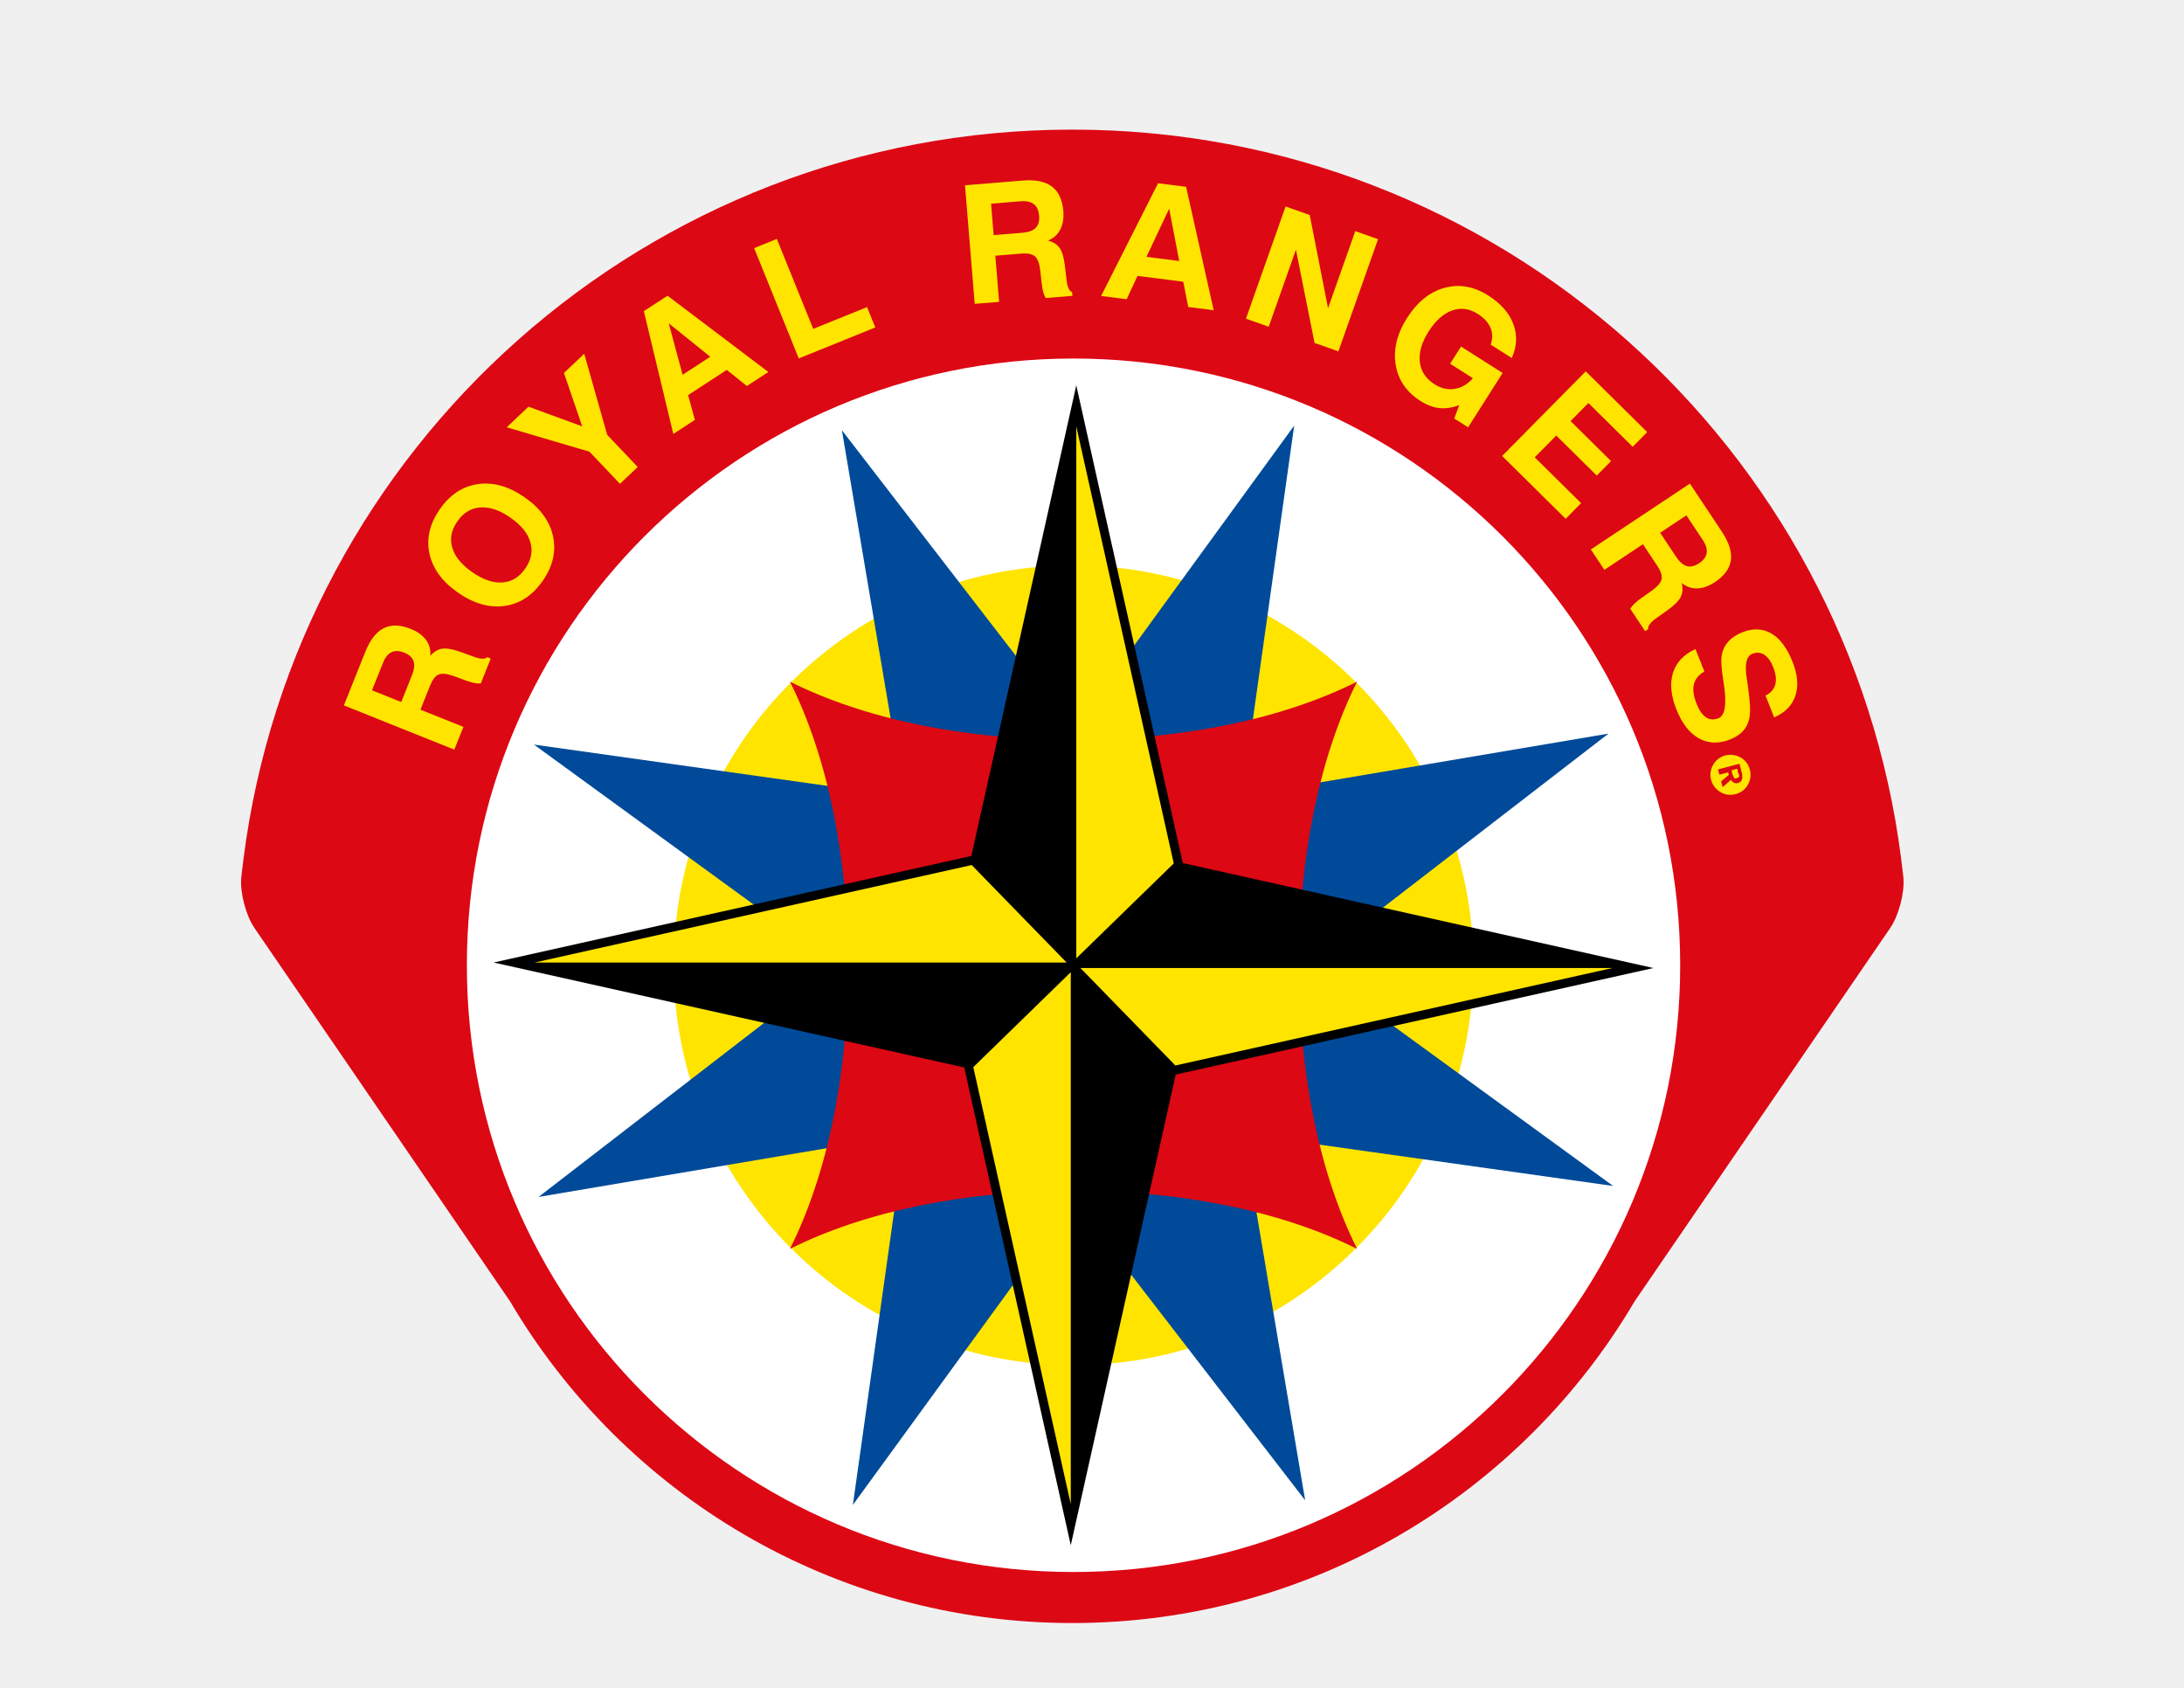
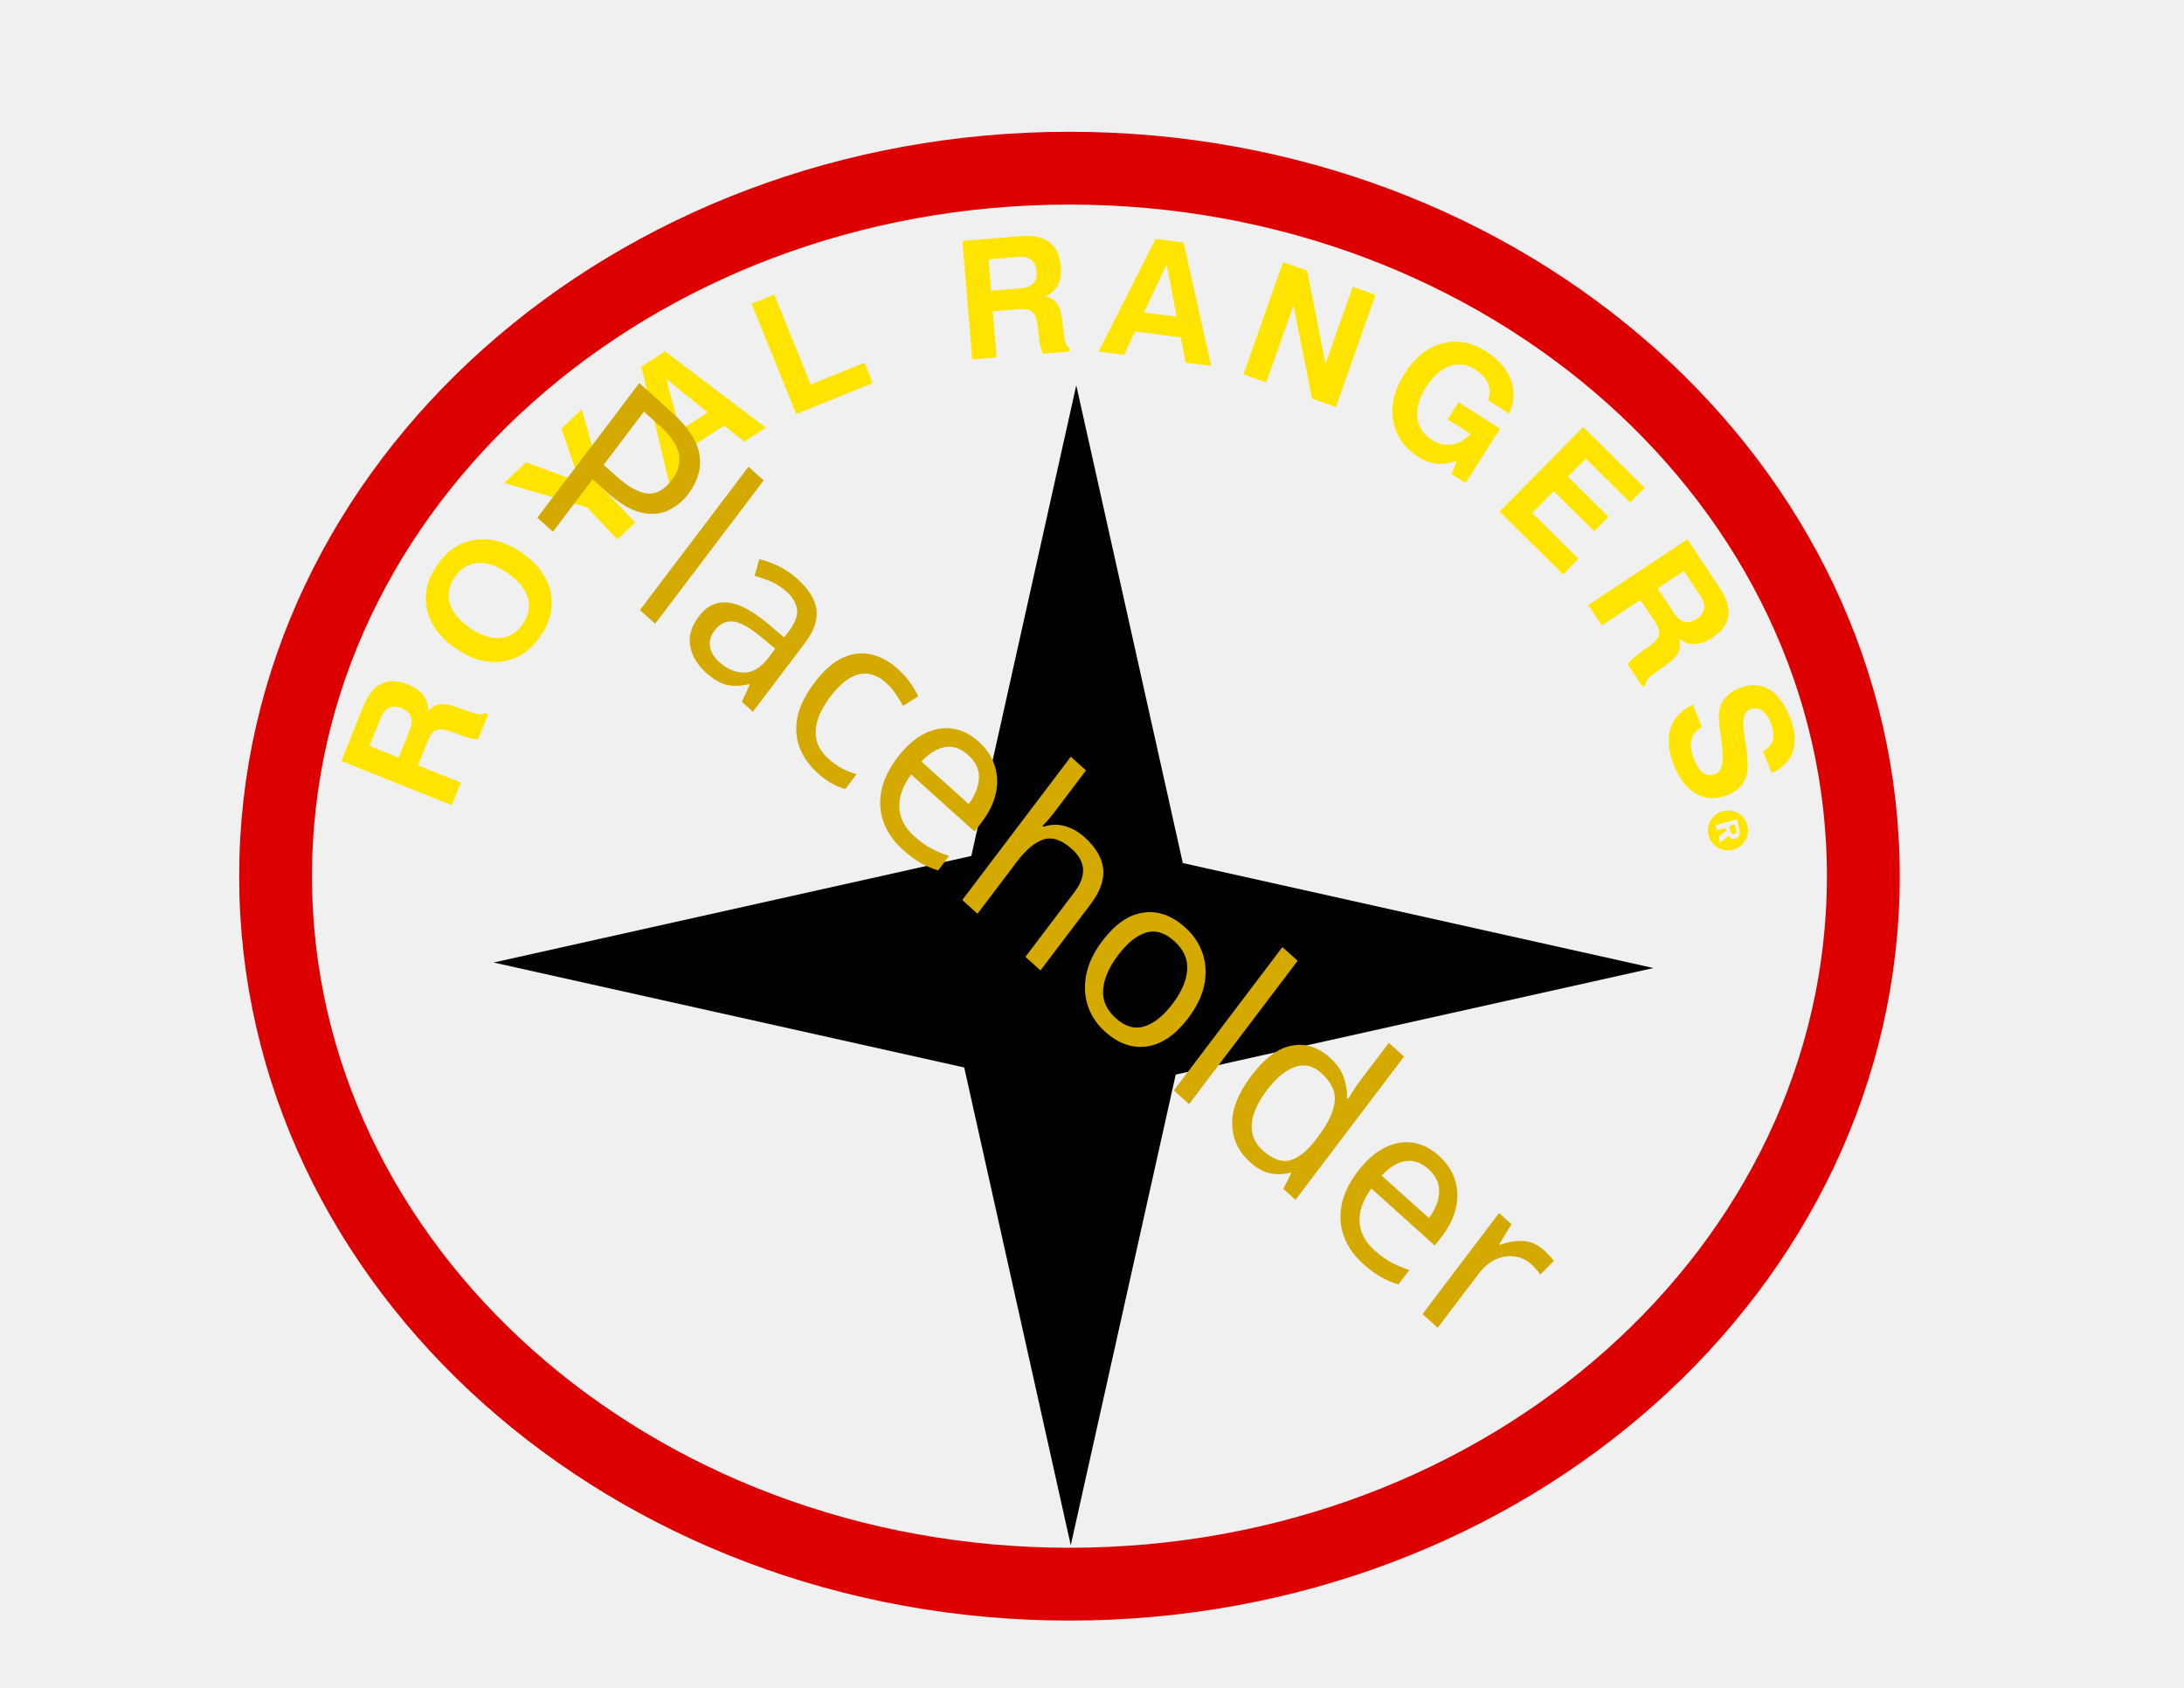
<svg xmlns="http://www.w3.org/2000/svg" version="1.1" id="Layer_4" x="0px" y="0px" viewBox="0 0 792 612" style="enable-background:new 0 0 792 612;" xml:space="preserve">
-   <path style="fill:#DC0814;" d="M690.25,318.309c0,0-0.117-1.398-0.832-7.009C670.414,162.233,543.101,47,388.868,47  c-154.23,0-281.546,115.233-300.55,264.3c-0.715,5.61-0.832,7.009-0.832,7.009c-0.459,5.48,1.708,13.678,4.816,18.216l92.664,135.33  c41.116,69.799,117.033,116.645,203.903,116.645c86.876,0,162.796-46.852,203.911-116.657l92.656-135.317  C688.542,331.986,690.709,323.789,690.25,318.309z" />
-   <g>
-     <path style="fill-rule:evenodd;clip-rule:evenodd;fill:#FFE400;" d="M630.135,278.867c-0.158,1.272,0.529,1.694,0.605,2.728   c-0.538,0.27-0.769,0.847-1.815,0.607c-0.403-0.914-0.982-1.647-0.911-3.032C628.971,279.317,629.085,278.623,630.135,278.867z" />
-     <path style="fill:#FFE400;" d="M164.754,271.807l-40.054-16.03l7.768-19.416c1.749-4.37,3.975-7.231,6.684-8.588   c2.711-1.357,5.984-1.266,9.831,0.272c2.448,0.979,4.278,2.308,5.504,3.985c1.217,1.678,1.745,3.598,1.573,5.758   c1.316-1.493,2.754-2.354,4.314-2.58c1.563-0.226,3.71,0.142,6.437,1.107l4.795,1.731c0.039,0.012,0.093,0.036,0.164,0.065   c2.415,0.902,4.073,0.965,4.97,0.19l1.226,0.49l-3.612,9.027c-0.679,0.067-1.462,0.012-2.349-0.165   c-0.885-0.174-1.91-0.474-3.067-0.894l-4.258-1.579c-2.517-0.901-4.382-1.107-5.591-0.611c-1.209,0.494-2.251,1.837-3.127,4.032   l-3.495,8.729l15.585,6.236L164.754,271.807z M145.507,254.546l3.875-9.683c0.842-2.102,1.035-3.818,0.577-5.148   c-0.454-1.329-1.601-2.36-3.432-3.092c-1.739-0.696-3.251-0.744-4.532-0.143c-1.282,0.602-2.303,1.855-3.065,3.758l-4.028,10.063   L145.507,254.546z" />
-     <path style="fill:#FFE400;" d="M166.175,214.955c-5.735-3.965-9.204-8.671-10.41-14.123c-1.206-5.45,0.022-10.824,3.686-16.126   c3.668-5.3,8.268-8.355,13.813-9.164c5.544-0.811,11.178,0.761,16.893,4.716c5.718,3.954,9.182,8.666,10.381,14.136   c1.204,5.473-0.026,10.859-3.69,16.16c-3.666,5.299-8.265,8.347-13.797,9.139C177.519,220.487,171.895,218.906,166.175,214.955z    M171.32,207.508c3.904,2.698,7.537,3.925,10.893,3.684c3.361-0.242,6.116-1.919,8.271-5.036c2.177-3.147,2.789-6.345,1.843-9.588   c-0.953-3.242-3.379-6.216-7.282-8.913c-3.904-2.698-7.539-3.919-10.911-3.663c-3.373,0.259-6.146,1.961-8.32,5.111   c-2.156,3.116-2.755,6.285-1.802,9.507C164.964,201.832,167.401,204.798,171.32,207.508z" />
-     <path style="fill:#FFE400;" d="M231.264,169.329l-6.435,6.109l-11.073-11.659l-29.998-8.836l7.879-7.483l19.499,7.133   l-6.628-19.356l7.352-6.977l8.33,29.408L231.264,169.329z" />
-     <path style="fill:#FFE400;" d="M233.479,112.815l8.591-5.594l36.58,27.663l-7.803,5.083l-7.301-5.839l-14.013,9.131l2.464,8.987   l-7.83,5.1L233.479,112.815z M242.513,117.243l5.021,18.649l10.036-6.539L242.513,117.243z" />
-     <path style="fill:#FFE400;" d="M289.661,129.96l-16.181-39.995l8.229-3.329l13.192,32.609l19.524-7.897l2.987,7.385L289.661,129.96   z" />
-     <path style="fill:#FFE400;" d="M353.468,110.178l-3.525-43l20.844-1.709c4.692-0.384,8.249,0.335,10.668,2.154   c2.423,1.82,3.803,4.792,4.142,8.918c0.213,2.627-0.158,4.862-1.113,6.703c-0.957,1.842-2.438,3.169-4.45,3.98   c1.923,0.51,3.335,1.412,4.236,2.71c0.897,1.299,1.524,3.381,1.878,6.251l0.59,5.066c0.004,0.039,0.009,0.098,0.013,0.176   c0.269,2.564,0.953,4.075,2.048,4.534l0.108,1.313l-9.692,0.795c-0.361-0.579-0.662-1.301-0.899-2.175   c-0.236-0.871-0.425-1.919-0.565-3.141l-0.49-4.517c-0.314-2.657-0.961-4.418-1.943-5.276c-0.984-0.86-2.651-1.194-5.003-1   l-9.373,0.767l1.371,16.729L353.468,110.178z M360.33,85.252l10.392-0.849c2.255-0.185,3.879-0.78,4.865-1.78   c0.985-1.002,1.398-2.485,1.236-4.451c-0.152-1.87-0.786-3.24-1.893-4.122c-1.113-0.878-2.688-1.233-4.733-1.068l-10.8,0.886   L360.33,85.252z" />
-     <path style="fill:#FFE400;" d="M419.953,66.445l10.171,1.288l10.006,44.759l-9.237-1.171l-1.793-9.172l-16.592-2.104l-3.935,8.448   l-9.268-1.173L419.953,66.445z M423.981,75.668l-8.237,17.467l11.885,1.504L423.981,75.668z" />
-     <path style="fill:#FFE400;" d="M451.827,115.552l14.374-40.678l8.754,3.094l6.642,33.784l9.874-27.949l8.257,2.919L485.352,127.4   l-8.644-3.055l-6.749-33.824l-9.877,27.95L451.827,115.552z" />
-     <path style="fill:#FFE400;" d="M529.191,146.871c-2.516,0.972-4.906,1.336-7.17,1.103c-2.269-0.238-4.565-1.096-6.889-2.574   c-5.092-3.235-8.095-7.623-9.005-13.165c-0.908-5.539,0.465-11.187,4.12-16.938c3.686-5.8,8.206-9.441,13.565-10.918   c5.356-1.478,10.658-0.551,15.898,2.779c4.567,2.902,7.599,6.361,9.095,10.378c1.494,4.016,1.302,8.11-0.583,12.276l-7.64-4.852   c0.744-2.19,0.716-4.231-0.082-6.127c-0.796-1.894-2.341-3.569-4.632-5.026c-3.051-1.937-6.151-2.343-9.31-1.213   c-3.159,1.13-5.99,3.663-8.491,7.604c-2.517,3.954-3.575,7.629-3.187,11.023c0.389,3.393,2.165,6.093,5.327,8.107   c2.375,1.508,4.804,2.068,7.294,1.684c2.488-0.387,4.696-1.675,6.626-3.875l-8.254-5.248l3.956-6.229l15.08,9.583l-12.521,19.704   l-5.017-3.191L529.191,146.871z" />
-     <path style="fill:#FFE400;" d="M544.725,165.335l30.323-30.688l22.293,22.024l-5.269,5.335l-16.062-15.871l-6.466,6.542   l14.686,14.513l-5.188,5.25l-14.686-14.512l-7.804,7.896l16.813,16.614l-5.6,5.667L544.725,165.335z" />
-     <path style="fill:#FFE400;" d="M576.896,199.235l35.93-23.887l11.578,17.416c2.605,3.92,3.697,7.378,3.276,10.378   c-0.421,3-2.356,5.646-5.803,7.938c-2.194,1.459-4.333,2.216-6.403,2.272c-2.076,0.051-3.955-0.604-5.636-1.97   c0.485,1.93,0.377,3.601-0.323,5.013c-0.702,1.418-2.222,2.974-4.563,4.672l-4.146,2.968c-0.033,0.021-0.083,0.055-0.148,0.097   c-2.114,1.476-3.106,2.803-2.977,3.985l-1.1,0.729l-5.384-8.099c0.332-0.594,0.82-1.208,1.468-1.838   c0.648-0.628,1.474-1.303,2.476-2.015l3.72-2.611c2.174-1.563,3.396-2.981,3.677-4.255c0.278-1.276-0.239-2.899-1.547-4.865   l-5.204-7.831l-13.978,9.293L576.896,199.235z M602.031,193.183l5.77,8.683c1.255,1.886,2.558,3.02,3.911,3.396   c1.352,0.379,2.851,0.021,4.493-1.07c1.563-1.037,2.457-2.253,2.69-3.65c0.232-1.399-0.217-2.951-1.354-4.659l-6.001-9.025   L602.031,193.183z" />
-     <path style="fill:#FFE400;" d="M614.84,235.346l3.243,8.136c-2.072,1.182-3.339,2.73-3.809,4.642   c-0.471,1.91-0.145,4.271,0.976,7.083c0.956,2.393,2.103,4.028,3.438,4.903c1.338,0.875,2.84,0.98,4.51,0.314   c2.429-0.966,3.053-5.263,1.865-12.882l-0.043-0.268c-0.038-0.194-0.087-0.501-0.146-0.919c-0.672-4.062-0.82-7.094-0.44-9.093   c0.345-1.78,1.134-3.342,2.371-4.699c1.232-1.354,2.896-2.447,4.982-3.277c3.9-1.556,7.416-1.422,10.549,0.398   c3.134,1.82,5.697,5.233,7.691,10.239c1.865,4.68,2.216,8.78,1.058,12.302c-1.162,3.522-3.729,6.156-7.697,7.907l-3.153-7.916   c1.883-0.919,3.063-2.251,3.543-4c0.48-1.748,0.224-3.862-0.763-6.347c-0.859-2.16-1.946-3.657-3.256-4.488   c-1.311-0.836-2.745-0.943-4.306-0.32c-2.123,0.847-2.803,3.755-2.042,8.727c0.206,1.35,0.36,2.403,0.473,3.155   c0.419,3.219,0.668,5.521,0.736,6.913c0.072,1.392,0.035,2.639-0.112,3.749c-0.257,1.995-0.972,3.7-2.143,5.113   c-1.169,1.411-2.799,2.533-4.883,3.365c-4.172,1.662-7.967,1.545-11.382-0.351c-3.415-1.898-6.14-5.404-8.181-10.52   c-2.01-5.043-2.417-9.462-1.221-13.262C607.897,240.155,610.608,237.284,614.84,235.346z" />
-     <path style="fill:#FFE400;" d="M634.558,279.048c-0.334-1.26-0.935-2.334-1.805-3.222c-0.87-0.887-1.926-1.508-3.163-1.861   c-0.67-0.186-1.328-0.285-1.981-0.294c-0.651-0.01-1.302,0.069-1.943,0.239c-0.917,0.243-1.752,0.647-2.501,1.212   c-0.748,0.564-1.366,1.262-1.857,2.091c-0.508,0.856-0.831,1.759-0.966,2.712c-0.14,0.953-0.087,1.898,0.16,2.837   c0.245,0.919,0.654,1.762,1.235,2.529c0.578,0.766,1.291,1.4,2.125,1.899c0.826,0.5,1.715,0.818,2.66,0.945   c0.946,0.128,1.896,0.064,2.855-0.188c0.941-0.251,1.791-0.655,2.544-1.216c0.754-0.565,1.372-1.256,1.854-2.08   c0.511-0.856,0.832-1.76,0.964-2.714C634.874,280.978,634.816,280.018,634.558,279.048z M631.698,282.64   c-0.23,0.658-0.716,1.086-1.459,1.282c-0.515,0.135-0.994,0.102-1.44-0.105c-0.442-0.206-0.803-0.56-1.076-1.059l-3.023,2.667   l-0.557-2.116l2.794-2.331l-0.244-0.938l-3.19,0.844l-0.501-1.887l7.787-2.06l0.808,3.053   C631.891,281.1,631.922,281.984,631.698,282.64z" />
+   <defs id="defs85">
+ 	
+ 	
+ 	
+ 	
+ 	
+ 	
+ </defs>
+   <g id="g32" transform="translate(-0.9168418,20.17052)">
+     <path style="clip-rule:evenodd;fill:#ffe400;fill-rule:evenodd" d="m 630.135,278.867 c -0.158,1.272 0.529,1.694 0.605,2.728 -0.538,0.27 -0.769,0.847 -1.815,0.607 -0.403,-0.914 -0.982,-1.647 -0.911,-3.032 0.957,0.147 1.071,-0.547 2.121,-0.303 z" id="path4" />
+     <path style="fill:#ffe400" d="m 164.754,271.807 -40.054,-16.03 7.768,-19.416 c 1.749,-4.37 3.975,-7.231 6.684,-8.588 2.711,-1.357 5.984,-1.266 9.831,0.272 2.448,0.979 4.278,2.308 5.504,3.985 1.217,1.678 1.745,3.598 1.573,5.758 1.316,-1.493 2.754,-2.354 4.314,-2.58 1.563,-0.226 3.71,0.142 6.437,1.107 l 4.795,1.731 c 0.039,0.012 0.093,0.036 0.164,0.065 2.415,0.902 4.073,0.965 4.97,0.19 l 1.226,0.49 -3.612,9.027 c -0.679,0.067 -1.462,0.012 -2.349,-0.165 -0.885,-0.174 -1.91,-0.474 -3.067,-0.894 l -4.258,-1.579 c -2.517,-0.901 -4.382,-1.107 -5.591,-0.611 -1.209,0.494 -2.251,1.837 -3.127,4.032 l -3.495,8.729 15.585,6.236 z m -19.247,-17.261 3.875,-9.683 c 0.842,-2.102 1.035,-3.818 0.577,-5.148 -0.454,-1.329 -1.601,-2.36 -3.432,-3.092 -1.739,-0.696 -3.251,-0.744 -4.532,-0.143 -1.282,0.602 -2.303,1.855 -3.065,3.758 l -4.028,10.063 z" id="path6" />
+     <path style="fill:#ffe400" d="m 166.175,214.955 c -5.735,-3.965 -9.204,-8.671 -10.41,-14.123 -1.206,-5.45 0.022,-10.824 3.686,-16.126 3.668,-5.3 8.268,-8.355 13.813,-9.164 5.544,-0.811 11.178,0.761 16.893,4.716 5.718,3.954 9.182,8.666 10.381,14.136 1.204,5.473 -0.026,10.859 -3.69,16.16 -3.666,5.299 -8.265,8.347 -13.797,9.139 -5.532,0.794 -11.156,-0.787 -16.876,-4.738 z m 5.145,-7.447 c 3.904,2.698 7.537,3.925 10.893,3.684 3.361,-0.242 6.116,-1.919 8.271,-5.036 2.177,-3.147 2.789,-6.345 1.843,-9.588 -0.953,-3.242 -3.379,-6.216 -7.282,-8.913 -3.904,-2.698 -7.539,-3.919 -10.911,-3.663 -3.373,0.259 -6.146,1.961 -8.32,5.111 -2.156,3.116 -2.755,6.285 -1.802,9.507 0.952,3.222 3.389,6.188 7.308,8.898 z" id="path8" />
+     <path style="fill:#ffe400" d="m 231.264,169.329 -6.435,6.109 -11.073,-11.659 -29.998,-8.836 7.879,-7.483 19.499,7.133 -6.628,-19.356 7.352,-6.977 8.33,29.408 z" id="path10" />
+     <path style="fill:#ffe400" d="m 233.479,112.815 8.591,-5.594 36.58,27.663 -7.803,5.083 -7.301,-5.839 -14.013,9.131 2.464,8.987 -7.83,5.1 z m 9.034,4.428 5.021,18.649 10.036,-6.539 z" id="path12" />
+     <path style="fill:#ffe400" d="m 289.661,129.96 -16.181,-39.995 8.229,-3.329 13.192,32.609 19.524,-7.897 2.987,7.385 z" id="path14" />
+     <path style="fill:#ffe400" d="m 353.468,110.178 -3.525,-43 20.844,-1.709 c 4.692,-0.384 8.249,0.335 10.668,2.154 2.423,1.82 3.803,4.792 4.142,8.918 0.213,2.627 -0.158,4.862 -1.113,6.703 -0.957,1.842 -2.438,3.169 -4.45,3.98 1.923,0.51 3.335,1.412 4.236,2.71 0.897,1.299 1.524,3.381 1.878,6.251 l 0.59,5.066 c 0.004,0.039 0.009,0.098 0.013,0.176 0.269,2.564 0.953,4.075 2.048,4.534 l 0.108,1.313 -9.692,0.795 c -0.361,-0.579 -0.662,-1.301 -0.899,-2.175 -0.236,-0.871 -0.425,-1.919 -0.565,-3.141 l -0.49,-4.517 c -0.314,-2.657 -0.961,-4.418 -1.943,-5.276 -0.984,-0.86 -2.651,-1.194 -5.003,-1 l -9.373,0.767 1.371,16.729 z m 6.862,-24.926 10.392,-0.849 c 2.255,-0.185 3.879,-0.78 4.865,-1.78 0.985,-1.002 1.398,-2.485 1.236,-4.451 -0.152,-1.87 -0.786,-3.24 -1.893,-4.122 -1.113,-0.878 -2.688,-1.233 -4.733,-1.068 l -10.8,0.886 z" id="path16" />
+     <path style="fill:#ffe400" d="m 419.953,66.445 10.171,1.288 10.006,44.759 -9.237,-1.171 -1.793,-9.172 -16.592,-2.104 -3.935,8.448 -9.268,-1.173 z m 4.028,9.223 -8.237,17.467 11.885,1.504 z" id="path18" />
+     <path style="fill:#ffe400" d="m 451.827,115.552 14.374,-40.678 8.754,3.094 6.642,33.784 9.874,-27.949 8.257,2.919 -14.376,40.678 -8.644,-3.055 -6.749,-33.824 -9.877,27.95 z" id="path20" />
+     <path style="fill:#ffe400" d="m 529.191,146.871 c -2.516,0.972 -4.906,1.336 -7.17,1.103 -2.269,-0.238 -4.565,-1.096 -6.889,-2.574 -5.092,-3.235 -8.095,-7.623 -9.005,-13.165 -0.908,-5.539 0.465,-11.187 4.12,-16.938 3.686,-5.8 8.206,-9.441 13.565,-10.918 5.356,-1.478 10.658,-0.551 15.898,2.779 4.567,2.902 7.599,6.361 9.095,10.378 1.494,4.016 1.302,8.11 -0.583,12.276 l -7.64,-4.852 c 0.744,-2.19 0.716,-4.231 -0.082,-6.127 -0.796,-1.894 -2.341,-3.569 -4.632,-5.026 -3.051,-1.937 -6.151,-2.343 -9.31,-1.213 -3.159,1.13 -5.99,3.663 -8.491,7.604 -2.517,3.954 -3.575,7.629 -3.187,11.023 0.389,3.393 2.165,6.093 5.327,8.107 2.375,1.508 4.804,2.068 7.294,1.684 2.488,-0.387 4.696,-1.675 6.626,-3.875 l -8.254,-5.248 3.956,-6.229 15.08,9.583 -12.521,19.704 -5.017,-3.191 z" id="path22" />
+     <path style="fill:#ffe400" d="m 544.725,165.335 30.323,-30.688 22.293,22.024 -5.269,5.335 -16.062,-15.871 -6.466,6.542 14.686,14.513 -5.188,5.25 -14.686,-14.512 -7.804,7.896 16.813,16.614 -5.6,5.667 z" id="path24" />
+     <path style="fill:#ffe400" d="m 576.896,199.235 35.93,-23.887 11.578,17.416 c 2.605,3.92 3.697,7.378 3.276,10.378 -0.421,3 -2.356,5.646 -5.803,7.938 -2.194,1.459 -4.333,2.216 -6.403,2.272 -2.076,0.051 -3.955,-0.604 -5.636,-1.97 0.485,1.93 0.377,3.601 -0.323,5.013 -0.702,1.418 -2.222,2.974 -4.563,4.672 l -4.146,2.968 c -0.033,0.021 -0.083,0.055 -0.148,0.097 -2.114,1.476 -3.106,2.803 -2.977,3.985 l -1.1,0.729 -5.384,-8.099 c 0.332,-0.594 0.82,-1.208 1.468,-1.838 0.648,-0.628 1.474,-1.303 2.476,-2.015 l 3.72,-2.611 c 2.174,-1.563 3.396,-2.981 3.677,-4.255 0.278,-1.276 -0.239,-2.899 -1.547,-4.865 l -5.204,-7.831 -13.978,9.293 z m 25.135,-6.052 5.77,8.683 c 1.255,1.886 2.558,3.02 3.911,3.396 1.352,0.379 2.851,0.021 4.493,-1.07 1.563,-1.037 2.457,-2.253 2.69,-3.65 0.232,-1.399 -0.217,-2.951 -1.354,-4.659 l -6.001,-9.025 z" id="path26" />
+     <path style="fill:#ffe400" d="m 614.84,235.346 3.243,8.136 c -2.072,1.182 -3.339,2.73 -3.809,4.642 -0.471,1.91 -0.145,4.271 0.976,7.083 0.956,2.393 2.103,4.028 3.438,4.903 1.338,0.875 2.84,0.98 4.51,0.314 2.429,-0.966 3.053,-5.263 1.865,-12.882 l -0.043,-0.268 c -0.038,-0.194 -0.087,-0.501 -0.146,-0.919 -0.672,-4.062 -0.82,-7.094 -0.44,-9.093 0.345,-1.78 1.134,-3.342 2.371,-4.699 1.232,-1.354 2.896,-2.447 4.982,-3.277 3.9,-1.556 7.416,-1.422 10.549,0.398 3.134,1.82 5.697,5.233 7.691,10.239 1.865,4.68 2.216,8.78 1.058,12.302 -1.162,3.522 -3.729,6.156 -7.697,7.907 l -3.153,-7.916 c 1.883,-0.919 3.063,-2.251 3.543,-4 0.48,-1.748 0.224,-3.862 -0.763,-6.347 -0.859,-2.16 -1.946,-3.657 -3.256,-4.488 -1.311,-0.836 -2.745,-0.943 -4.306,-0.32 -2.123,0.847 -2.803,3.755 -2.042,8.727 0.206,1.35 0.36,2.403 0.473,3.155 0.419,3.219 0.668,5.521 0.736,6.913 0.072,1.392 0.035,2.639 -0.112,3.749 -0.257,1.995 -0.972,3.7 -2.143,5.113 -1.169,1.411 -2.799,2.533 -4.883,3.365 -4.172,1.662 -7.967,1.545 -11.382,-0.351 -3.415,-1.898 -6.14,-5.404 -8.181,-10.52 -2.01,-5.043 -2.417,-9.462 -1.221,-13.262 1.199,-3.795 3.91,-6.666 8.142,-8.604 z" id="path28" />
+     <path style="fill:#ffe400" d="m 634.558,279.048 c -0.334,-1.26 -0.935,-2.334 -1.805,-3.222 -0.87,-0.887 -1.926,-1.508 -3.163,-1.861 -0.67,-0.186 -1.328,-0.285 -1.981,-0.294 -0.651,-0.01 -1.302,0.069 -1.943,0.239 -0.917,0.243 -1.752,0.647 -2.501,1.212 -0.748,0.564 -1.366,1.262 -1.857,2.091 -0.508,0.856 -0.831,1.759 -0.966,2.712 -0.14,0.953 -0.087,1.898 0.16,2.837 0.245,0.919 0.654,1.762 1.235,2.529 0.578,0.766 1.291,1.4 2.125,1.899 0.826,0.5 1.715,0.818 2.66,0.945 0.946,0.128 1.896,0.064 2.855,-0.188 0.941,-0.251 1.791,-0.655 2.544,-1.216 0.754,-0.565 1.372,-1.256 1.854,-2.08 0.511,-0.856 0.832,-1.76 0.964,-2.714 0.135,-0.959 0.077,-1.919 -0.181,-2.889 z m -2.86,3.592 c -0.23,0.658 -0.716,1.086 -1.459,1.282 -0.515,0.135 -0.994,0.102 -1.44,-0.105 -0.442,-0.206 -0.803,-0.56 -1.076,-1.059 l -3.023,2.667 -0.557,-2.116 2.794,-2.331 -0.244,-0.938 -3.19,0.844 -0.501,-1.887 7.787,-2.06 0.808,3.053 c 0.294,1.11 0.325,1.994 0.101,2.65 z" id="path30" />
  </g>
-   <circle style="fill:#FFFFFF;" cx="389.301" cy="350" r="220" />
-   <g>
-     <circle style="fill:#FFE400;" cx="389.302" cy="350" r="145" />
-     <g>
-       <g>
-         <polygon style="fill:#004A99;" points="305.303,156.001 328.303,292.001 381.303,306.001 386.303,261.001    " />
-         <polygon style="fill:#004A99;" points="473.3,544 450.302,408 397.302,393.999 392.302,439    " />
-       </g>
-       <g>
-         <polygon style="fill:#004A99;" points="469.32,154.325 388.141,265.836 415.175,313.524 450.851,285.645    " />
-         <polygon style="fill:#004A99;" points="309.283,545.675 390.465,434.165 363.431,386.477 327.753,414.355    " />
-       </g>
-     </g>
-     <g>
-       <g>
-         <polygon style="fill:#004A99;" points="583.301,266.001 447.3,289.001 433.3,342.001 478.3,347.001    " />
-         <polygon style="fill:#004A99;" points="195.302,433.999 331.302,411.001 345.303,358.001 300.302,353    " />
-       </g>
-       <g>
-         <polygon style="fill:#004A99;" points="584.977,430.02 473.464,348.839 425.776,375.874 453.655,411.55    " />
-         <polygon style="fill:#004A99;" points="193.627,269.982 305.137,351.163 352.825,324.129 324.946,288.452    " />
-       </g>
-     </g>
-     <path style="fill:#DC0814;" d="M286.464,452.837c13.479-26.91,21.088-63.041,21.088-102.838c0-39.796-7.608-75.926-21.088-102.836   c26.91,13.479,63.041,21.087,102.838,21.087c39.796,0,75.927-7.609,102.837-21.087c-13.479,26.91-21.087,63.04-21.087,102.836   c0,39.797,7.608,75.928,21.087,102.838c-26.91-13.479-63.041-21.088-102.837-21.088   C349.505,431.749,313.374,439.358,286.464,452.837L286.464,452.837z" />
-     <polygon points="585.41,347.837 428.933,312.94 390.298,139.709 352.24,310.364 179.011,349 349.664,387.058 388.3,560.291    426.359,389.634 599.592,351 585.41,347.837  " />
-     <g>
-       <polygon style="fill:#FFE400;" points="388.302,352.505 388.302,545.406 352.959,386.934   " />
-       <polygon style="fill:#FFE400;" points="390.302,347.495 390.302,154.593 425.644,313.066   " />
-       <polygon style="fill:#FFE400;" points="391.807,351 584.707,351 426.234,386.343   " />
-       <polygon style="fill:#FFE400;" points="386.797,349 193.895,349 352.368,313.657   " />
-     </g>
-   </g>
+   <polygon id="polygon68" points="390.298,139.709 352.24,310.364 179.011,349 349.664,387.058 388.3,560.291 426.359,389.634 599.592,351 585.41,347.837 428.933,312.94 " />
+   <ellipse style="opacity:1;fill:none;fill-opacity:1;fill-rule:nonzero;stroke:#dd0000;stroke-width:26.4;stroke-linecap:round;stroke-linejoin:round;stroke-miterlimit:4;stroke-dasharray:none;stroke-dashoffset:0;stroke-opacity:1" id="path4599" cx="387.824" cy="317.694" rx="287.888" ry="256.716" />
+   <text xml:space="preserve" style="font-style:normal;font-weight:normal;font-size:84.932px;line-height:53.082px;font-family:sans-serif;letter-spacing:0px;word-spacing:0px;fill:#d4aa00;fill-opacity:1;stroke:none;stroke-width:1px;stroke-linecap:butt;stroke-linejoin:miter;stroke-opacity:1" x="263.114" y="9.194" id="text4625" transform="matrix(0.7387575,0.6645488,-0.6098128,0.8050674,0,0)">
+     <tspan id="tspan4623" x="263.114" y="9.194" style="stroke-width:1px">Placeholder</tspan>
+   </text>
</svg>
